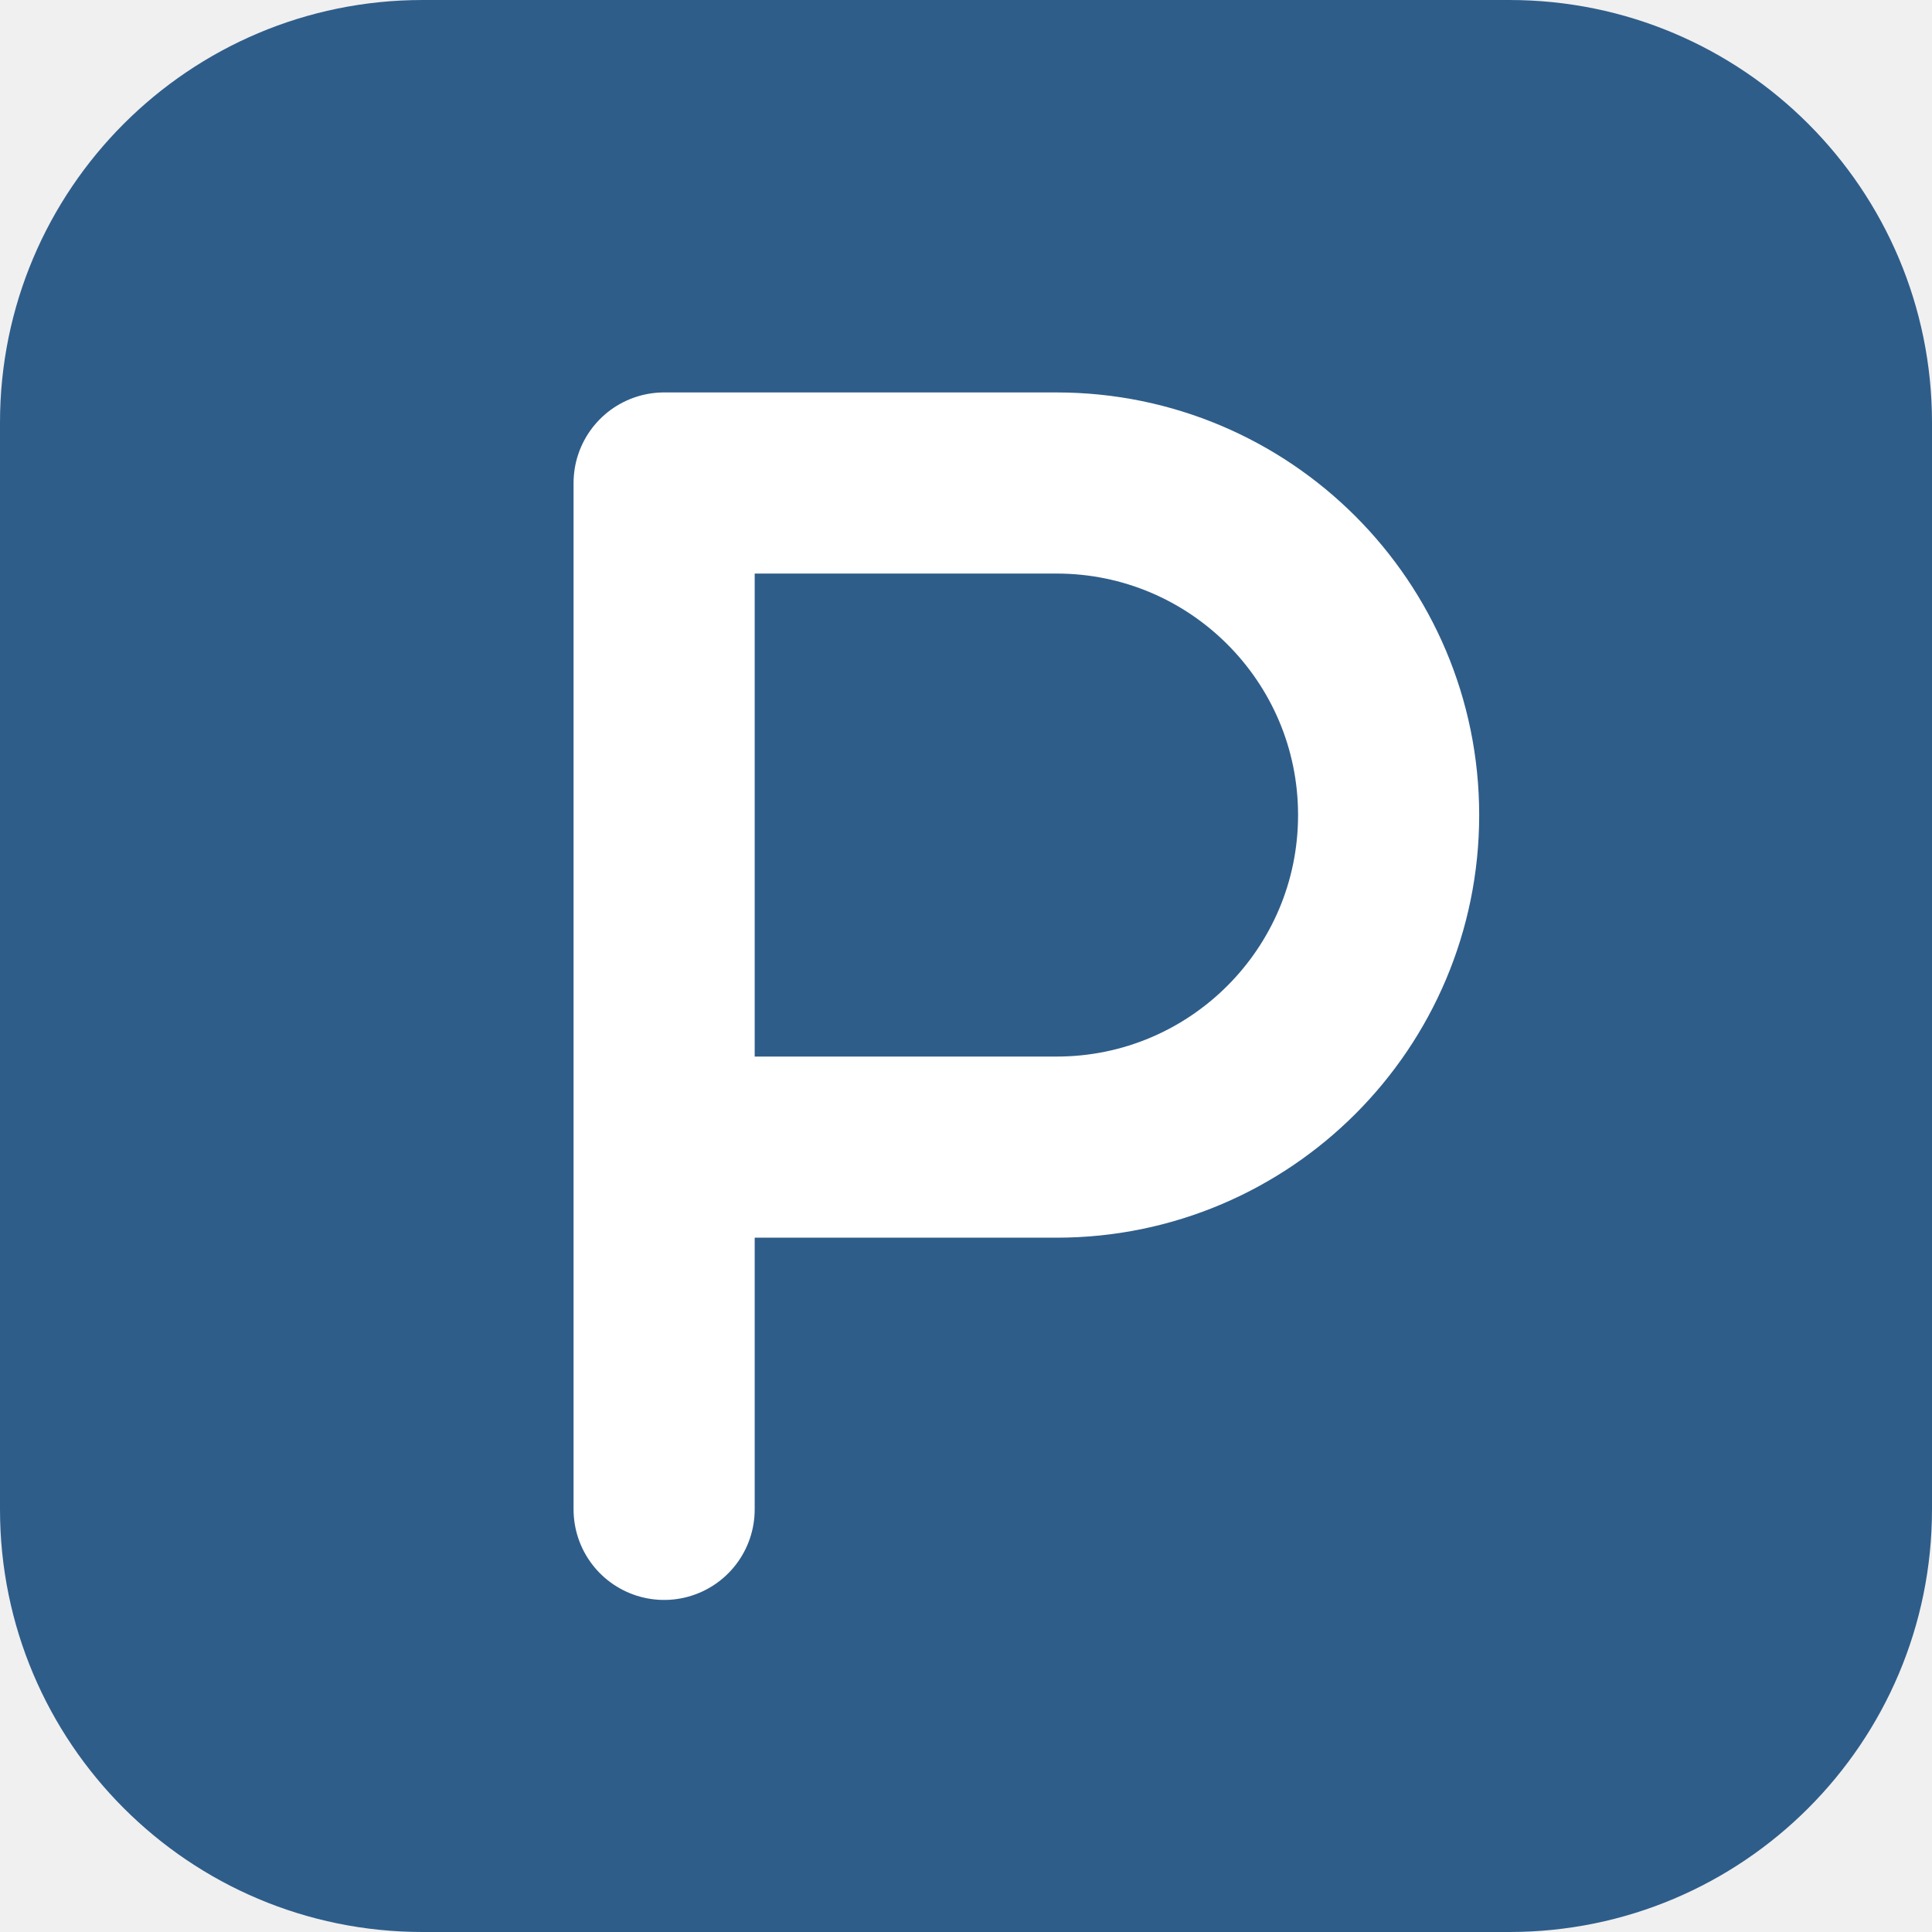
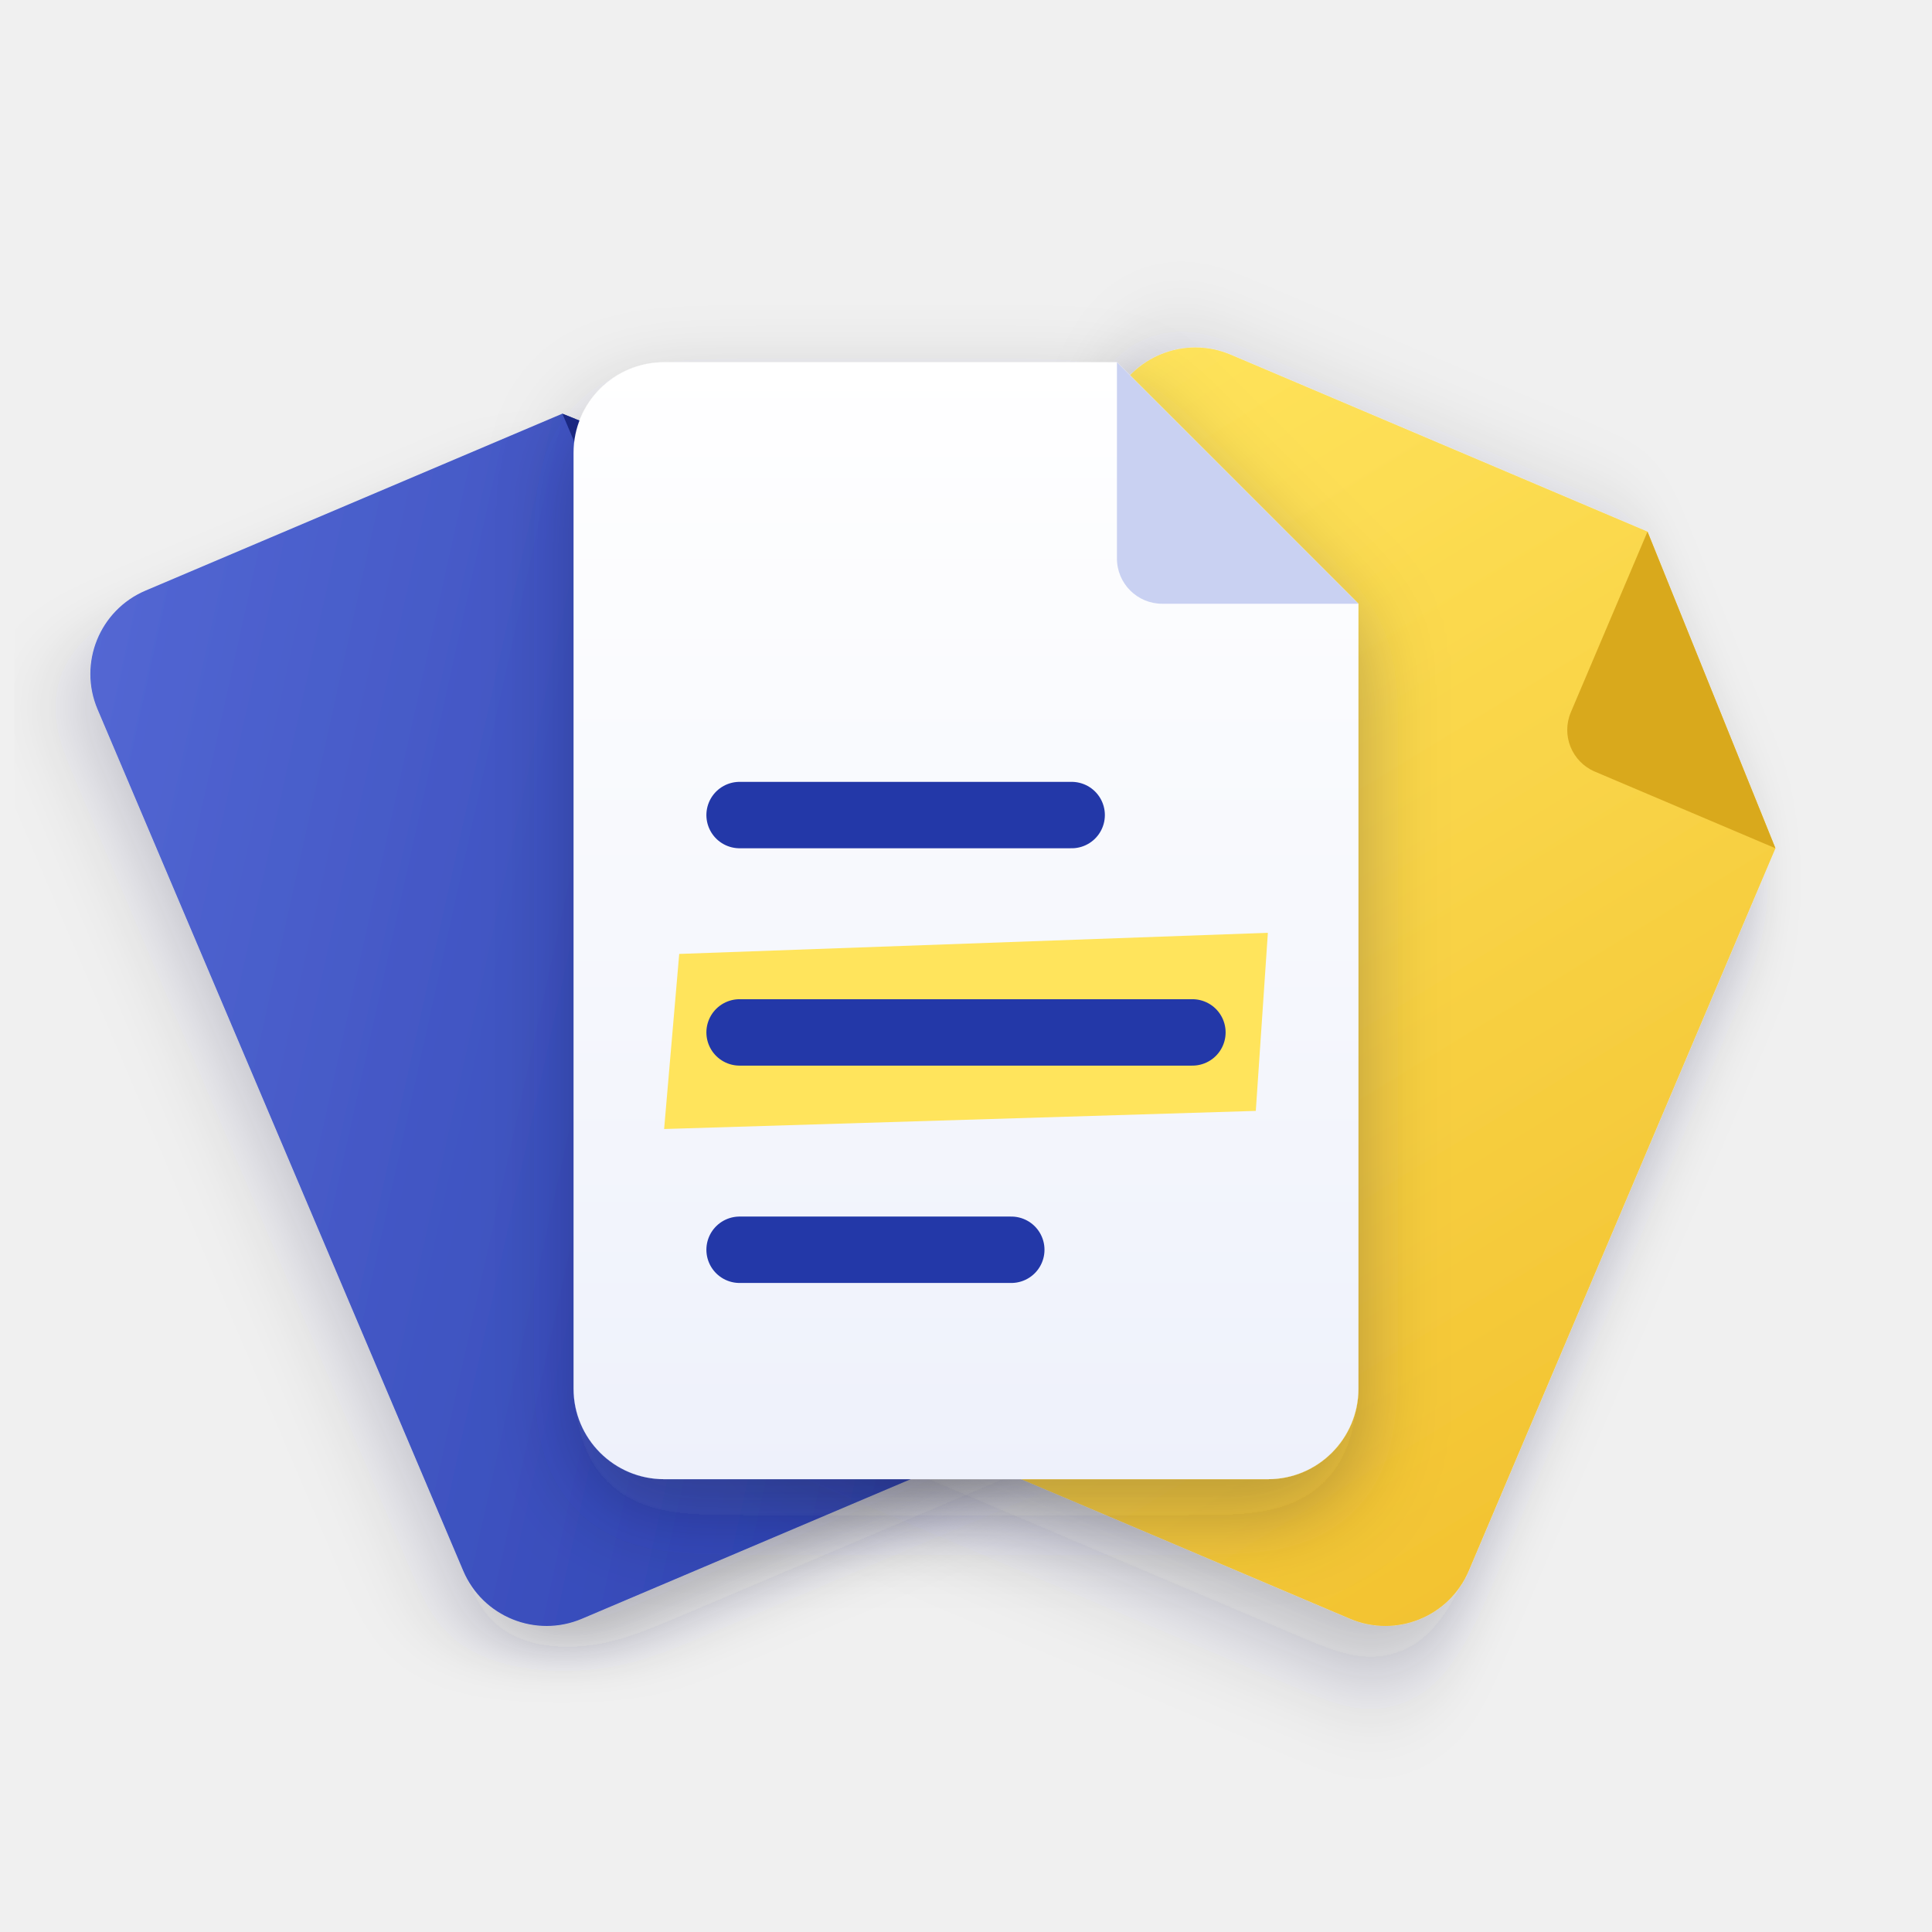
- <svg xmlns="http://www.w3.org/2000/svg" viewBox="0 0 32 32">
-   <rect width="32" height="32" rx="7" fill="#2f5d8a" />
-   <path d="M11 25V8h6.5a5.5 5.5 0 0 1 0 11H11" fill="none" stroke="#fff" stroke-width="3" stroke-linecap="round" stroke-linejoin="round" />
+ <svg xmlns="http://www.w3.org/2000/svg" viewBox="0 0 64 64" width="64" height="64" role="img" aria-label="paperus">
+   <defs>
+     <linearGradient id="m-front" x1="0" y1="0" x2="0" y2="1">
+       <stop offset="0" stop-color="#FFFFFF" />
+       <stop offset="1" stop-color="#EEF1FB" />
+     </linearGradient>
+     <linearGradient id="m-blue" x1="0" y1="0" x2="1" y2="1">
+       <stop offset="0" stop-color="#5468D4" />
+       <stop offset="1" stop-color="#2338A8" />
+     </linearGradient>
+     <linearGradient id="m-yellow" x1="0" y1="0" x2="1" y2="1">
+       <stop offset="0" stop-color="#FFE45C" />
+       <stop offset="1" stop-color="#F2C230" />
+     </linearGradient>
+     <filter id="m-shadow" x="-30%" y="-30%" width="160%" height="160%">
+       <feDropShadow dx="0" dy="1.2" stdDeviation="1.4" flood-color="#1B2440" flood-opacity="0.28" />
+     </filter>
+   </defs>
+   <g transform="rotate(-23 32 58)" filter="url(#m-shadow)">
+     <path d="M22 12h15l8 8v26a3 3 0 0 1-3 3H22a3 3 0 0 1-3-3V15a3 3 0 0 1 3-3Z" fill="url(#m-blue)" />
+     <path d="M37 12v6.5a1.5 1.5 0 0 0 1.5 1.5h6.5Z" fill="#1A2B85" />
+   </g>
+   <g transform="rotate(23 32 58)" filter="url(#m-shadow)">
+     <path d="M22 12h15l8 8v26a3 3 0 0 1-3 3H22a3 3 0 0 1-3-3V15a3 3 0 0 1 3-3Z" fill="url(#m-yellow)" />
+     <path d="M37 12v6.5a1.5 1.5 0 0 0 1.5 1.5h6.5Z" fill="#D9A91E" />
+   </g>
+   <g transform="rotate(0 32 58)" filter="url(#m-shadow)">
+     <path d="M22 12h15l8 8v26a3 3 0 0 1-3 3H22a3 3 0 0 1-3-3V15a3 3 0 0 1 3-3Z" fill="url(#m-front)" />
+     <path d="M37 12v6.5a1.5 1.5 0 0 0 1.5 1.5h6.5Z" fill="#C9D1F2" />
+   </g>
+   <path d="M22.5 31.6 L42 30.9 L41.6 36.8 L22 37.4Z" fill="#FFE45C" />
+   <path d="M24.5 27h11M24.5 34.2h15M24.5 41.4h9" stroke="#2338A8" stroke-width="2.2" stroke-linecap="round" />
</svg>
